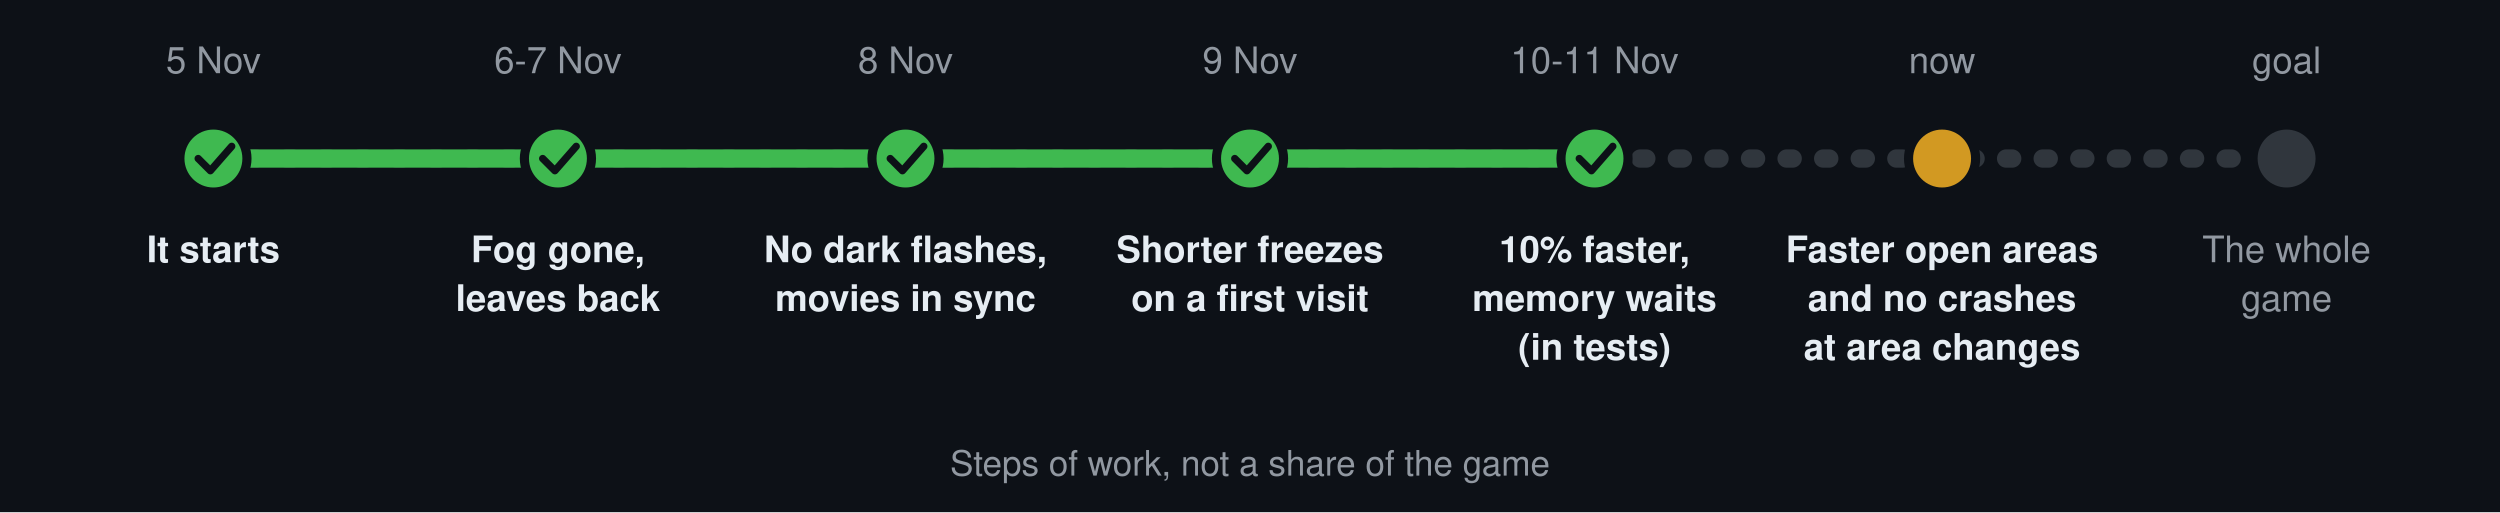
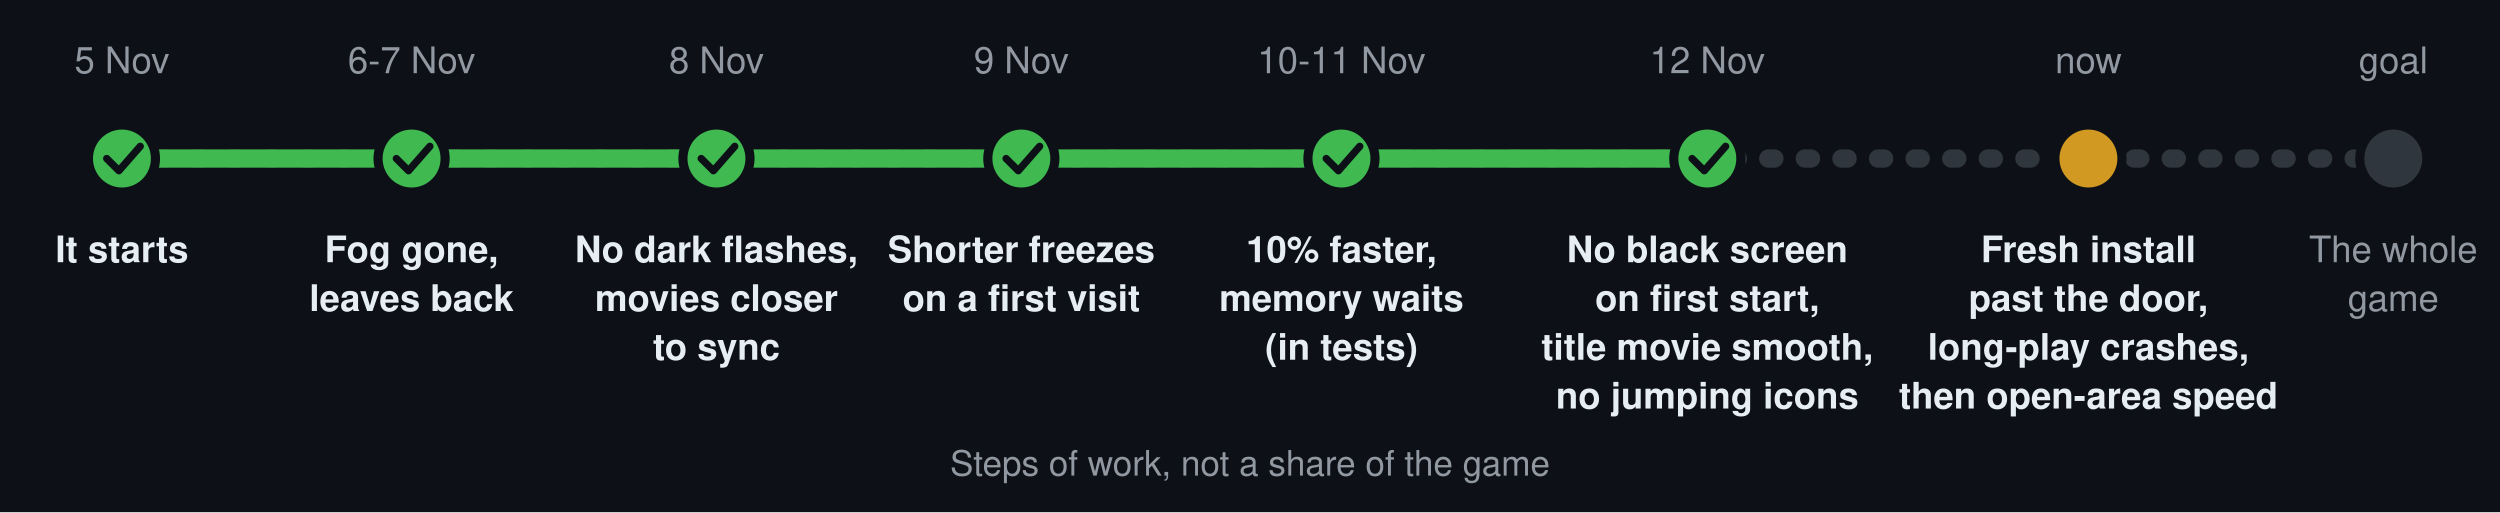
<svg xmlns="http://www.w3.org/2000/svg" viewBox="0 0 820 168" width="820" height="168" role="img" aria-label="What has been fixed, by date">
  <rect width="820" height="168" fill="#0d1117" />
-   <line x1="70" y1="52" x2="750" y2="52" stroke="#30363d" stroke-width="6" stroke-linecap="round" stroke-dasharray="2 10" />
-   <line x1="70" y1="52" x2="523" y2="52" stroke="#3fb950" stroke-width="6" stroke-linecap="round" />
-   <circle cx="70" cy="52" r="11" fill="#3fb950" stroke="#0d1117" stroke-width="3" />
-   <path d="M65 52 l4 4 l7 -8" fill="none" stroke="#0d1117" stroke-width="2.4" stroke-linecap="round" stroke-linejoin="round" />
-   <text x="70" y="24" text-anchor="middle" font-family="-apple-system,Segoe UI,Helvetica,Arial,sans-serif" font-size="12" fill="#9198a1">5 Nov</text>
-   <text x="70" y="86" text-anchor="middle" font-family="-apple-system,Segoe UI,Helvetica,Arial,sans-serif" font-size="12" font-weight="600" fill="#e6edf3">It starts</text>
-   <circle cx="183" cy="52" r="11" fill="#3fb950" stroke="#0d1117" stroke-width="3" />
-   <path d="M178 52 l4 4 l7 -8" fill="none" stroke="#0d1117" stroke-width="2.4" stroke-linecap="round" stroke-linejoin="round" />
-   <text x="183" y="24" text-anchor="middle" font-family="-apple-system,Segoe UI,Helvetica,Arial,sans-serif" font-size="12" fill="#9198a1">6-7 Nov</text>
-   <text x="183" y="86" text-anchor="middle" font-family="-apple-system,Segoe UI,Helvetica,Arial,sans-serif" font-size="12" font-weight="600" fill="#e6edf3">Fog gone,</text>
-   <text x="183" y="102" text-anchor="middle" font-family="-apple-system,Segoe UI,Helvetica,Arial,sans-serif" font-size="12" font-weight="600" fill="#e6edf3">leaves back</text>
-   <circle cx="297" cy="52" r="11" fill="#3fb950" stroke="#0d1117" stroke-width="3" />
-   <path d="M292 52 l4 4 l7 -8" fill="none" stroke="#0d1117" stroke-width="2.4" stroke-linecap="round" stroke-linejoin="round" />
-   <text x="297" y="24" text-anchor="middle" font-family="-apple-system,Segoe UI,Helvetica,Arial,sans-serif" font-size="12" fill="#9198a1">8 Nov</text>
-   <text x="297" y="86" text-anchor="middle" font-family="-apple-system,Segoe UI,Helvetica,Arial,sans-serif" font-size="12" font-weight="600" fill="#e6edf3">No dark flashes,</text>
-   <text x="297" y="102" text-anchor="middle" font-family="-apple-system,Segoe UI,Helvetica,Arial,sans-serif" font-size="12" font-weight="600" fill="#e6edf3">movies in sync</text>
-   <circle cx="410" cy="52" r="11" fill="#3fb950" stroke="#0d1117" stroke-width="3" />
-   <path d="M405 52 l4 4 l7 -8" fill="none" stroke="#0d1117" stroke-width="2.4" stroke-linecap="round" stroke-linejoin="round" />
-   <text x="410" y="24" text-anchor="middle" font-family="-apple-system,Segoe UI,Helvetica,Arial,sans-serif" font-size="12" fill="#9198a1">9 Nov</text>
-   <text x="410" y="86" text-anchor="middle" font-family="-apple-system,Segoe UI,Helvetica,Arial,sans-serif" font-size="12" font-weight="600" fill="#e6edf3">Shorter freezes</text>
-   <text x="410" y="102" text-anchor="middle" font-family="-apple-system,Segoe UI,Helvetica,Arial,sans-serif" font-size="12" font-weight="600" fill="#e6edf3">on a first visit</text>
-   <circle cx="523" cy="52" r="11" fill="#3fb950" stroke="#0d1117" stroke-width="3" />
-   <path d="M518 52 l4 4 l7 -8" fill="none" stroke="#0d1117" stroke-width="2.4" stroke-linecap="round" stroke-linejoin="round" />
-   <text x="523" y="24" text-anchor="middle" font-family="-apple-system,Segoe UI,Helvetica,Arial,sans-serif" font-size="12" fill="#9198a1">10-11 Nov</text>
-   <text x="523" y="86" text-anchor="middle" font-family="-apple-system,Segoe UI,Helvetica,Arial,sans-serif" font-size="12" font-weight="600" fill="#e6edf3">10% faster,</text>
-   <text x="523" y="102" text-anchor="middle" font-family="-apple-system,Segoe UI,Helvetica,Arial,sans-serif" font-size="12" font-weight="600" fill="#e6edf3">memory waits</text>
-   <text x="523" y="118" text-anchor="middle" font-family="-apple-system,Segoe UI,Helvetica,Arial,sans-serif" font-size="12" font-weight="600" fill="#e6edf3">(in tests)</text>
-   <circle cx="637" cy="52" r="11" fill="#d29922" stroke="#0d1117" stroke-width="3" />
-   <text x="637" y="24" text-anchor="middle" font-family="-apple-system,Segoe UI,Helvetica,Arial,sans-serif" font-size="12" fill="#9198a1">now</text>
-   <text x="637" y="86" text-anchor="middle" font-family="-apple-system,Segoe UI,Helvetica,Arial,sans-serif" font-size="12" font-weight="600" fill="#e6edf3">Faster open areas</text>
-   <text x="637" y="102" text-anchor="middle" font-family="-apple-system,Segoe UI,Helvetica,Arial,sans-serif" font-size="12" font-weight="600" fill="#e6edf3">and no crashes</text>
-   <text x="637" y="118" text-anchor="middle" font-family="-apple-system,Segoe UI,Helvetica,Arial,sans-serif" font-size="12" font-weight="600" fill="#e6edf3">at area changes</text>
-   <circle cx="750" cy="52" r="11" fill="#30363d" stroke="#0d1117" stroke-width="3" />
-   <text x="750" y="24" text-anchor="middle" font-family="-apple-system,Segoe UI,Helvetica,Arial,sans-serif" font-size="12" fill="#9198a1">goal</text>
-   <text x="750" y="86" text-anchor="middle" font-family="-apple-system,Segoe UI,Helvetica,Arial,sans-serif" font-size="12" font-weight="400" fill="#9198a1">The whole</text>
-   <text x="750" y="102" text-anchor="middle" font-family="-apple-system,Segoe UI,Helvetica,Arial,sans-serif" font-size="12" font-weight="400" fill="#9198a1">game</text>
+   <line x1="40" y1="52" x2="785" y2="52" stroke="#30363d" stroke-width="6" stroke-linecap="round" stroke-dasharray="2 10" />
+   <line x1="40" y1="52" x2="560" y2="52" stroke="#3fb950" stroke-width="6" stroke-linecap="round" />
+   <circle cx="40" cy="52" r="11" fill="#3fb950" stroke="#0d1117" stroke-width="3" />
+   <path d="M35 52 l4 4 l7 -8" fill="none" stroke="#0d1117" stroke-width="2.4" stroke-linecap="round" stroke-linejoin="round" />
+   <text x="40" y="24" text-anchor="middle" font-family="-apple-system,Segoe UI,Helvetica,Arial,sans-serif" font-size="12" fill="#9198a1">5 Nov</text>
+   <text x="40" y="86" text-anchor="middle" font-family="-apple-system,Segoe UI,Helvetica,Arial,sans-serif" font-size="12" font-weight="600" fill="#e6edf3">It starts</text>
+   <circle cx="135" cy="52" r="11" fill="#3fb950" stroke="#0d1117" stroke-width="3" />
+   <path d="M130 52 l4 4 l7 -8" fill="none" stroke="#0d1117" stroke-width="2.4" stroke-linecap="round" stroke-linejoin="round" />
+   <text x="135" y="24" text-anchor="middle" font-family="-apple-system,Segoe UI,Helvetica,Arial,sans-serif" font-size="12" fill="#9198a1">6-7 Nov</text>
+   <text x="135" y="86" text-anchor="middle" font-family="-apple-system,Segoe UI,Helvetica,Arial,sans-serif" font-size="12" font-weight="600" fill="#e6edf3">Fog gone,</text>
+   <text x="135" y="102" text-anchor="middle" font-family="-apple-system,Segoe UI,Helvetica,Arial,sans-serif" font-size="12" font-weight="600" fill="#e6edf3">leaves back</text>
+   <circle cx="235" cy="52" r="11" fill="#3fb950" stroke="#0d1117" stroke-width="3" />
+   <path d="M230 52 l4 4 l7 -8" fill="none" stroke="#0d1117" stroke-width="2.4" stroke-linecap="round" stroke-linejoin="round" />
+   <text x="235" y="24" text-anchor="middle" font-family="-apple-system,Segoe UI,Helvetica,Arial,sans-serif" font-size="12" fill="#9198a1">8 Nov</text>
+   <text x="235" y="86" text-anchor="middle" font-family="-apple-system,Segoe UI,Helvetica,Arial,sans-serif" font-size="12" font-weight="600" fill="#e6edf3">No dark flashes,</text>
+   <text x="235" y="102" text-anchor="middle" font-family="-apple-system,Segoe UI,Helvetica,Arial,sans-serif" font-size="12" font-weight="600" fill="#e6edf3">movies closer</text>
+   <text x="235" y="118" text-anchor="middle" font-family="-apple-system,Segoe UI,Helvetica,Arial,sans-serif" font-size="12" font-weight="600" fill="#e6edf3">to sync</text>
+   <circle cx="335" cy="52" r="11" fill="#3fb950" stroke="#0d1117" stroke-width="3" />
+   <path d="M330 52 l4 4 l7 -8" fill="none" stroke="#0d1117" stroke-width="2.4" stroke-linecap="round" stroke-linejoin="round" />
+   <text x="335" y="24" text-anchor="middle" font-family="-apple-system,Segoe UI,Helvetica,Arial,sans-serif" font-size="12" fill="#9198a1">9 Nov</text>
+   <text x="335" y="86" text-anchor="middle" font-family="-apple-system,Segoe UI,Helvetica,Arial,sans-serif" font-size="12" font-weight="600" fill="#e6edf3">Shorter freezes</text>
+   <text x="335" y="102" text-anchor="middle" font-family="-apple-system,Segoe UI,Helvetica,Arial,sans-serif" font-size="12" font-weight="600" fill="#e6edf3">on a first visit</text>
+   <circle cx="440" cy="52" r="11" fill="#3fb950" stroke="#0d1117" stroke-width="3" />
+   <path d="M435 52 l4 4 l7 -8" fill="none" stroke="#0d1117" stroke-width="2.4" stroke-linecap="round" stroke-linejoin="round" />
+   <text x="440" y="24" text-anchor="middle" font-family="-apple-system,Segoe UI,Helvetica,Arial,sans-serif" font-size="12" fill="#9198a1">10-11 Nov</text>
+   <text x="440" y="86" text-anchor="middle" font-family="-apple-system,Segoe UI,Helvetica,Arial,sans-serif" font-size="12" font-weight="600" fill="#e6edf3">10% faster,</text>
+   <text x="440" y="102" text-anchor="middle" font-family="-apple-system,Segoe UI,Helvetica,Arial,sans-serif" font-size="12" font-weight="600" fill="#e6edf3">memory waits</text>
+   <text x="440" y="118" text-anchor="middle" font-family="-apple-system,Segoe UI,Helvetica,Arial,sans-serif" font-size="12" font-weight="600" fill="#e6edf3">(in tests)</text>
+   <circle cx="560" cy="52" r="11" fill="#3fb950" stroke="#0d1117" stroke-width="3" />
+   <path d="M555 52 l4 4 l7 -8" fill="none" stroke="#0d1117" stroke-width="2.4" stroke-linecap="round" stroke-linejoin="round" />
+   <text x="560" y="24" text-anchor="middle" font-family="-apple-system,Segoe UI,Helvetica,Arial,sans-serif" font-size="12" fill="#9198a1">12 Nov</text>
+   <text x="560" y="86" text-anchor="middle" font-family="-apple-system,Segoe UI,Helvetica,Arial,sans-serif" font-size="12" font-weight="600" fill="#e6edf3">No black screen</text>
+   <text x="560" y="102" text-anchor="middle" font-family="-apple-system,Segoe UI,Helvetica,Arial,sans-serif" font-size="12" font-weight="600" fill="#e6edf3">on first start,</text>
+   <text x="560" y="118" text-anchor="middle" font-family="-apple-system,Segoe UI,Helvetica,Arial,sans-serif" font-size="12" font-weight="600" fill="#e6edf3">title movie smooth,</text>
+   <text x="560" y="134" text-anchor="middle" font-family="-apple-system,Segoe UI,Helvetica,Arial,sans-serif" font-size="12" font-weight="600" fill="#e6edf3">no jumping icons</text>
+   <circle cx="685" cy="52" r="11" fill="#d29922" stroke="#0d1117" stroke-width="3" />
+   <text x="685" y="24" text-anchor="middle" font-family="-apple-system,Segoe UI,Helvetica,Arial,sans-serif" font-size="12" fill="#9198a1">now</text>
+   <text x="685" y="86" text-anchor="middle" font-family="-apple-system,Segoe UI,Helvetica,Arial,sans-serif" font-size="12" font-weight="600" fill="#e6edf3">Fresh install</text>
+   <text x="685" y="102" text-anchor="middle" font-family="-apple-system,Segoe UI,Helvetica,Arial,sans-serif" font-size="12" font-weight="600" fill="#e6edf3">past the door,</text>
+   <text x="685" y="118" text-anchor="middle" font-family="-apple-system,Segoe UI,Helvetica,Arial,sans-serif" font-size="12" font-weight="600" fill="#e6edf3">long-play crashes,</text>
+   <text x="685" y="134" text-anchor="middle" font-family="-apple-system,Segoe UI,Helvetica,Arial,sans-serif" font-size="12" font-weight="600" fill="#e6edf3">then open-area speed</text>
+   <circle cx="785" cy="52" r="11" fill="#30363d" stroke="#0d1117" stroke-width="3" />
+   <text x="785" y="24" text-anchor="middle" font-family="-apple-system,Segoe UI,Helvetica,Arial,sans-serif" font-size="12" fill="#9198a1">goal</text>
+   <text x="785" y="86" text-anchor="middle" font-family="-apple-system,Segoe UI,Helvetica,Arial,sans-serif" font-size="12" font-weight="400" fill="#9198a1">The whole</text>
+   <text x="785" y="102" text-anchor="middle" font-family="-apple-system,Segoe UI,Helvetica,Arial,sans-serif" font-size="12" font-weight="400" fill="#9198a1">game</text>
  <text x="410" y="156" text-anchor="middle" font-family="-apple-system,Segoe UI,Helvetica,Arial,sans-serif" font-size="11.5" fill="#9198a1">Steps of work, not a share of the game</text>
</svg>
